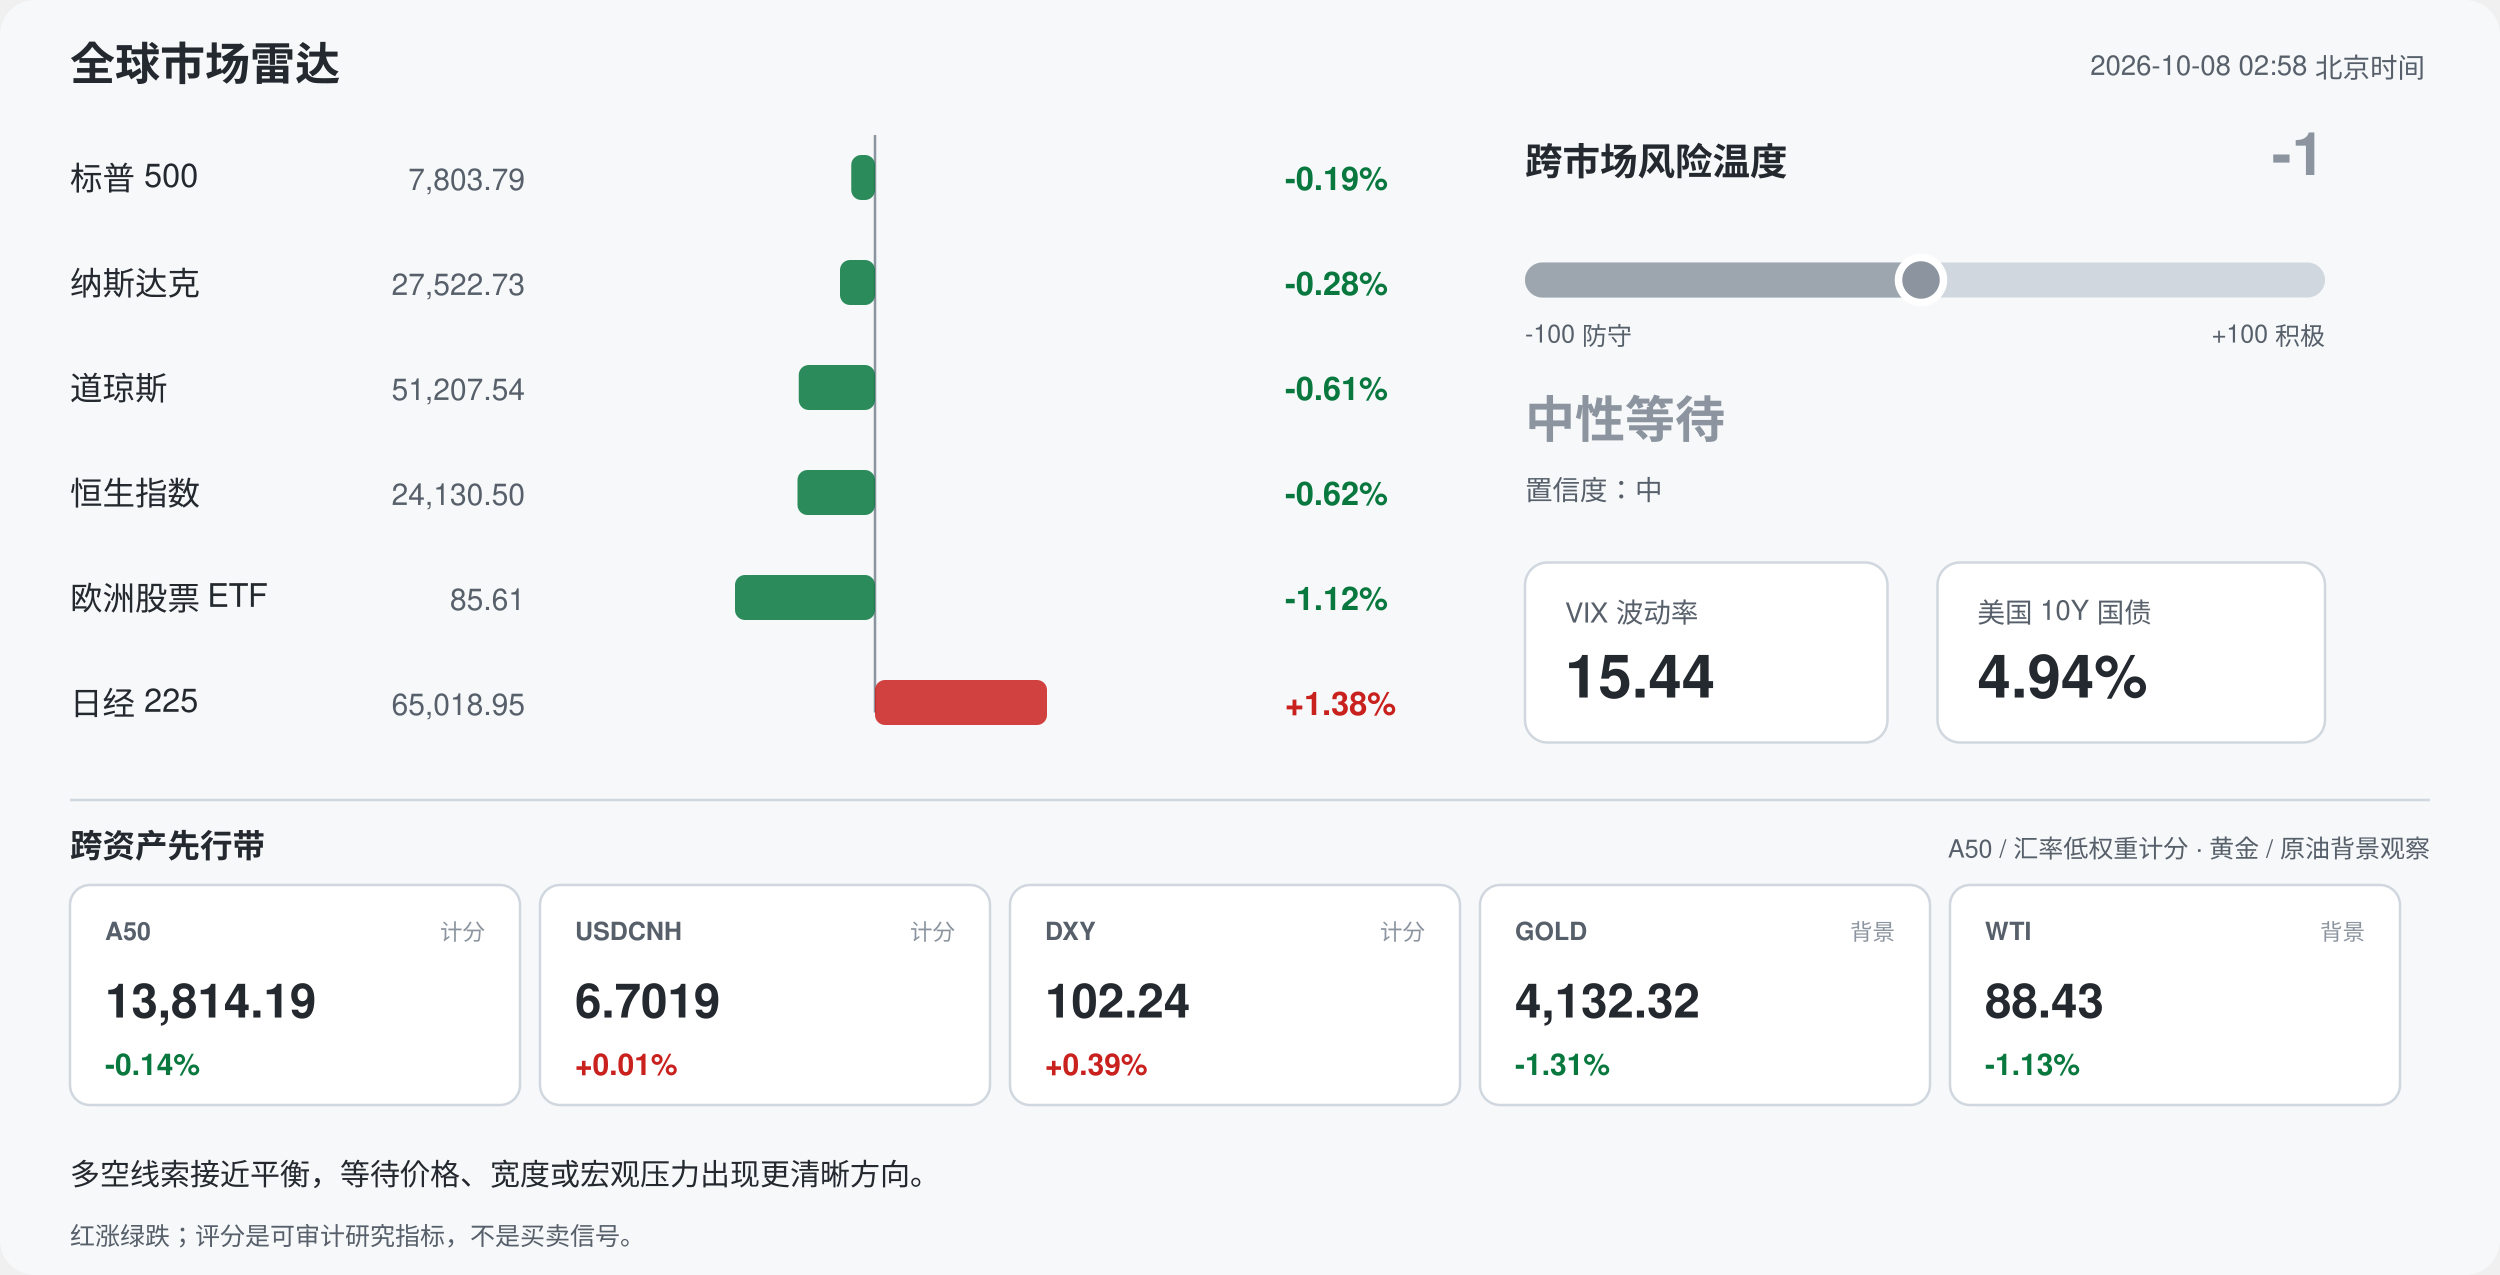
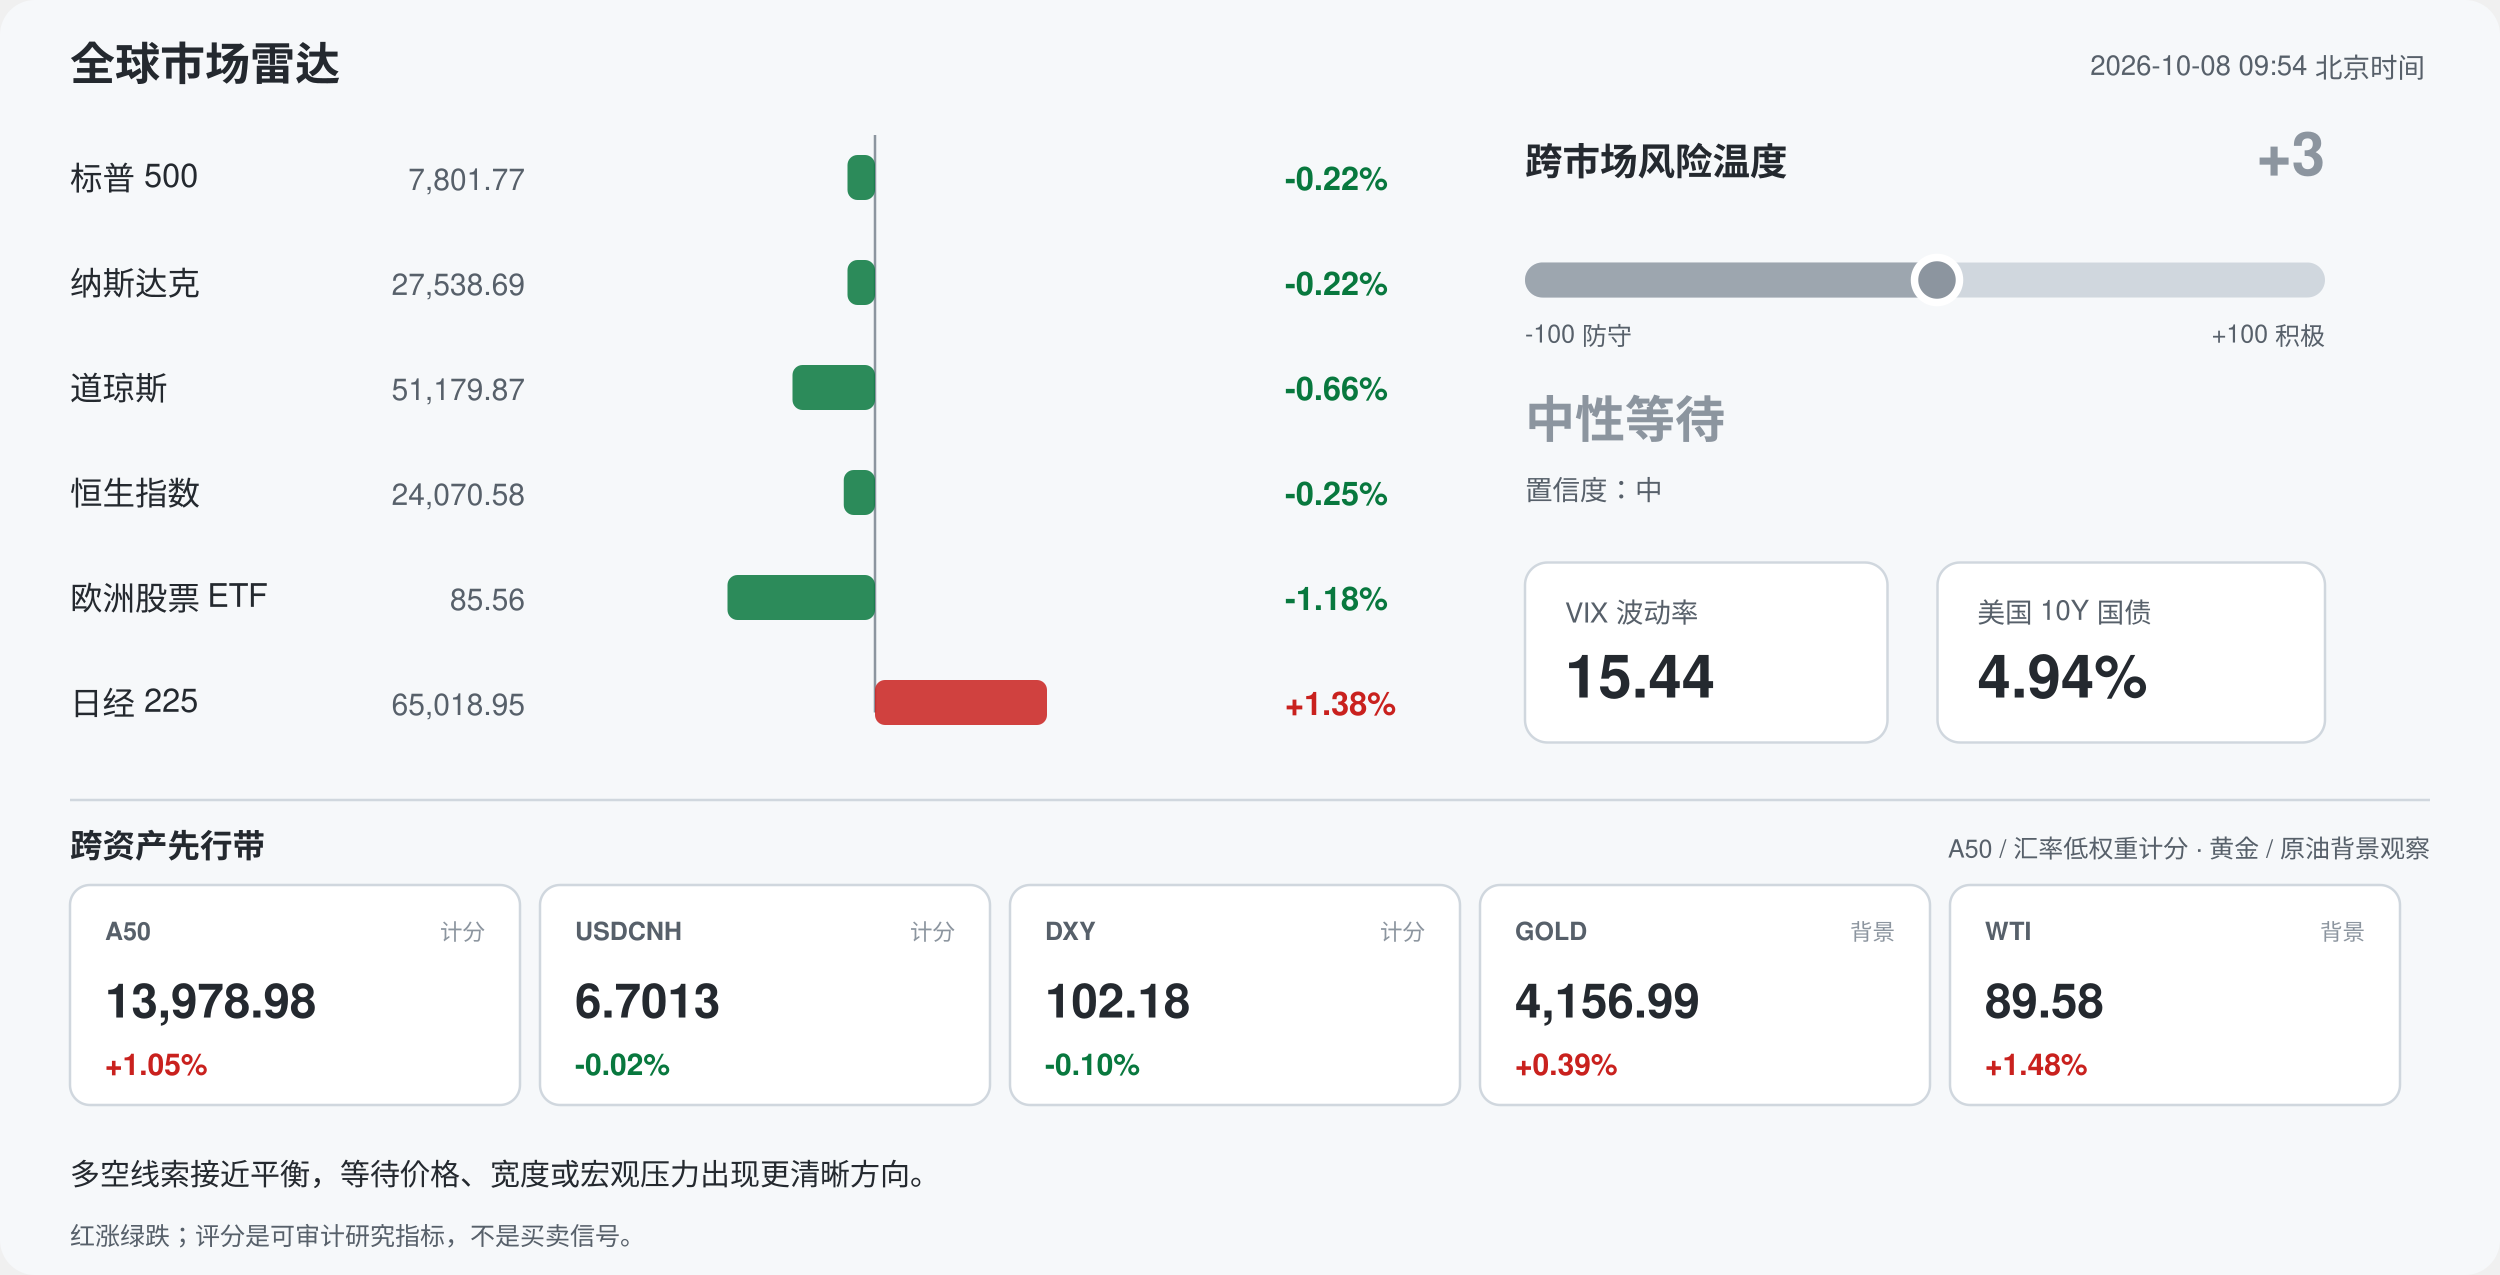
<svg xmlns="http://www.w3.org/2000/svg" width="1000" height="510" viewBox="0 0 1000 510" font-family="-apple-system,Segoe UI,Helvetica,Arial,sans-serif">
  <rect width="1000" height="510" rx="14" fill="#f6f8fa" />
  <text x="28" y="32" font-size="18" font-weight="700" fill="#24292f">全球市场雷达</text>
-   <text x="970" y="30" font-size="11" fill="#57606a" text-anchor="end">2026-10-08 02:58 北京时间</text>
+   <text x="970" y="30" font-size="11" fill="#57606a" text-anchor="end">2026-10-08 09:54 北京时间</text>
  <line x1="350" y1="54" x2="350" y2="285" stroke="#8c959f" stroke-width="1" />
  <text x="28" y="76" font-size="13" fill="#24292f">标普 500</text>
-   <text x="210" y="76" font-size="12" fill="#57606a" text-anchor="end">7,803.79</text>
-   <rect x="340.5" y="62" width="9.5" height="18" rx="4" fill="#08783e" opacity="0.85" />
-   <text x="514" y="76" font-size="13" font-weight="600" fill="#08783e">-0.19%</text>
+   <text x="210" y="76" font-size="12" fill="#57606a" text-anchor="end">7,801.77</text>
+   <rect x="339.0" y="62" width="11.0" height="18" rx="4" fill="#08783e" opacity="0.85" />
+   <text x="514" y="76" font-size="13" font-weight="600" fill="#08783e">-0.22%</text>
  <text x="28" y="118" font-size="13" fill="#24292f">纳斯达克</text>
-   <text x="210" y="118" font-size="12" fill="#57606a" text-anchor="end">27,522.73</text>
-   <rect x="336.0" y="104" width="14.0" height="18" rx="4" fill="#08783e" opacity="0.85" />
-   <text x="514" y="118" font-size="13" font-weight="600" fill="#08783e">-0.28%</text>
+   <text x="210" y="118" font-size="12" fill="#57606a" text-anchor="end">27,538.69</text>
+   <rect x="339.0" y="104" width="11.0" height="18" rx="4" fill="#08783e" opacity="0.85" />
+   <text x="514" y="118" font-size="13" font-weight="600" fill="#08783e">-0.22%</text>
  <text x="28" y="160" font-size="13" fill="#24292f">道琼斯</text>
-   <text x="210" y="160" font-size="12" fill="#57606a" text-anchor="end">51,207.54</text>
-   <rect x="319.5" y="146" width="30.5" height="18" rx="4" fill="#08783e" opacity="0.85" />
-   <text x="514" y="160" font-size="13" font-weight="600" fill="#08783e">-0.61%</text>
+   <text x="210" y="160" font-size="12" fill="#57606a" text-anchor="end">51,179.87</text>
+   <rect x="317.0" y="146" width="33.0" height="18" rx="4" fill="#08783e" opacity="0.85" />
+   <text x="514" y="160" font-size="13" font-weight="600" fill="#08783e">-0.66%</text>
  <text x="28" y="202" font-size="13" fill="#24292f">恒生指数</text>
-   <text x="210" y="202" font-size="12" fill="#57606a" text-anchor="end">24,130.50</text>
-   <rect x="319.0" y="188" width="31.0" height="18" rx="4" fill="#08783e" opacity="0.85" />
-   <text x="514" y="202" font-size="13" font-weight="600" fill="#08783e">-0.62%</text>
+   <text x="210" y="202" font-size="12" fill="#57606a" text-anchor="end">24,070.58</text>
+   <rect x="337.5" y="188" width="12.5" height="18" rx="4" fill="#08783e" opacity="0.85" />
+   <text x="514" y="202" font-size="13" font-weight="600" fill="#08783e">-0.25%</text>
  <text x="28" y="244" font-size="13" fill="#24292f">欧洲股票 ETF</text>
-   <text x="210" y="244" font-size="12" fill="#57606a" text-anchor="end">85.61</text>
-   <rect x="294.0" y="230" width="56.0" height="18" rx="4" fill="#08783e" opacity="0.85" />
-   <text x="514" y="244" font-size="13" font-weight="600" fill="#08783e">-1.12%</text>
+   <text x="210" y="244" font-size="12" fill="#57606a" text-anchor="end">85.56</text>
+   <rect x="291.0" y="230" width="59.0" height="18" rx="4" fill="#08783e" opacity="0.85" />
+   <text x="514" y="244" font-size="13" font-weight="600" fill="#08783e">-1.18%</text>
  <text x="28" y="286" font-size="13" fill="#24292f">日经 225</text>
  <text x="210" y="286" font-size="12" fill="#57606a" text-anchor="end">65,018.95</text>
  <rect x="350.0" y="272" width="68.8" height="18" rx="4" fill="#c9211e" opacity="0.85" />
  <text x="514" y="286" font-size="13" font-weight="600" fill="#c9211e">+1.38%</text>
  <text x="610" y="70" font-size="15" font-weight="700" fill="#24292f">跨市场风险温度</text>
-   <text x="930" y="70" font-size="24" font-weight="700" fill="#8c959f" text-anchor="end">-1</text>
+   <text x="930" y="70" font-size="24" font-weight="700" fill="#8c959f" text-anchor="end">+3</text>
  <rect x="610" y="105" width="320" height="14" rx="7" fill="#d0d7de" />
-   <rect x="610" y="105" width="158.4" height="14" rx="7" fill="#8c959f" opacity="0.75" />
-   <circle cx="768.4" cy="112" r="9" fill="#8c959f" stroke="#ffffff" stroke-width="3" />
+   <rect x="610" y="105" width="164.8" height="14" rx="7" fill="#8c959f" opacity="0.75" />
+   <circle cx="774.8" cy="112" r="9" fill="#8c959f" stroke="#ffffff" stroke-width="3" />
  <text x="610" y="137" font-size="10" fill="#57606a">-100 防守</text>
  <text x="930" y="137" font-size="10" fill="#57606a" text-anchor="end">+100 积极</text>
  <text x="610" y="175" font-size="20" font-weight="700" fill="#8c959f">中性等待</text>
  <text x="610" y="200" font-size="11" fill="#57606a">置信度：中</text>
  <rect x="610" y="225" width="145" height="72" rx="9" fill="#ffffff" stroke="#d0d7de" />
  <text x="626" y="249" font-size="11" fill="#57606a">VIX 波动率</text>
  <text x="626" y="279" font-size="24" font-weight="700" fill="#24292f">15.44</text>
  <rect x="775" y="225" width="155" height="72" rx="9" fill="#ffffff" stroke="#d0d7de" />
  <text x="791" y="249" font-size="11" fill="#57606a">美国 10Y 国债</text>
  <text x="791" y="279" font-size="24" font-weight="700" fill="#24292f">4.94%</text>
  <line x1="28" y1="320" x2="972" y2="320" stroke="#d0d7de" />
  <text x="28" y="343" font-size="13" font-weight="700" fill="#24292f">跨资产先行带</text>
  <text x="972" y="343" font-size="10" fill="#57606a" text-anchor="end">A50 / 汇率低权重计分 · 黄金 / 原油背景观察</text>
  <rect x="28" y="354" width="180" height="88" rx="8" fill="#ffffff" stroke="#d0d7de" />
  <text x="42" y="376" font-size="10" font-weight="700" fill="#57606a">A50</text>
  <text x="194" y="376" font-size="9" fill="#8c959f" text-anchor="end">计分</text>
-   <text x="42" y="407" font-size="19" font-weight="700" fill="#24292f">13,814.19</text>
-   <text x="42" y="430" font-size="12" font-weight="700" fill="#08783e">-0.14%</text>
+   <text x="42" y="407" font-size="19" font-weight="700" fill="#24292f">13,978.98</text>
+   <text x="42" y="430" font-size="12" font-weight="700" fill="#c9211e">+1.05%</text>
  <rect x="216" y="354" width="180" height="88" rx="8" fill="#ffffff" stroke="#d0d7de" />
  <text x="230" y="376" font-size="10" font-weight="700" fill="#57606a">USDCNH</text>
  <text x="382" y="376" font-size="9" fill="#8c959f" text-anchor="end">计分</text>
-   <text x="230" y="407" font-size="19" font-weight="700" fill="#24292f">6.7019</text>
-   <text x="230" y="430" font-size="12" font-weight="700" fill="#c9211e">+0.01%</text>
+   <text x="230" y="407" font-size="19" font-weight="700" fill="#24292f">6.7013</text>
+   <text x="230" y="430" font-size="12" font-weight="700" fill="#08783e">-0.02%</text>
  <rect x="404" y="354" width="180" height="88" rx="8" fill="#ffffff" stroke="#d0d7de" />
  <text x="418" y="376" font-size="10" font-weight="700" fill="#57606a">DXY</text>
  <text x="570" y="376" font-size="9" fill="#8c959f" text-anchor="end">计分</text>
-   <text x="418" y="407" font-size="19" font-weight="700" fill="#24292f">102.24</text>
-   <text x="418" y="430" font-size="12" font-weight="700" fill="#c9211e">+0.39%</text>
+   <text x="418" y="407" font-size="19" font-weight="700" fill="#24292f">102.18</text>
+   <text x="418" y="430" font-size="12" font-weight="700" fill="#08783e">-0.10%</text>
  <rect x="592" y="354" width="180" height="88" rx="8" fill="#ffffff" stroke="#d0d7de" />
  <text x="606" y="376" font-size="10" font-weight="700" fill="#57606a">GOLD</text>
  <text x="758" y="376" font-size="9" fill="#8c959f" text-anchor="end">背景</text>
-   <text x="606" y="407" font-size="19" font-weight="700" fill="#24292f">4,132.32</text>
-   <text x="606" y="430" font-size="12" font-weight="700" fill="#08783e">-1.31%</text>
+   <text x="606" y="407" font-size="19" font-weight="700" fill="#24292f">4,156.99</text>
+   <text x="606" y="430" font-size="12" font-weight="700" fill="#c9211e">+0.39%</text>
  <rect x="780" y="354" width="180" height="88" rx="8" fill="#ffffff" stroke="#d0d7de" />
  <text x="794" y="376" font-size="10" font-weight="700" fill="#57606a">WTI</text>
  <text x="946" y="376" font-size="9" fill="#8c959f" text-anchor="end">背景</text>
-   <text x="794" y="407" font-size="19" font-weight="700" fill="#24292f">88.43</text>
-   <text x="794" y="430" font-size="12" font-weight="700" fill="#08783e">-1.13%</text>
+   <text x="794" y="407" font-size="19" font-weight="700" fill="#24292f">89.58</text>
+   <text x="794" y="430" font-size="12" font-weight="700" fill="#c9211e">+1.48%</text>
  <text x="28" y="474" font-size="12" fill="#24292f">多空线索接近平衡，等待价格、宽度或宏观压力出现更清晰方向。</text>
  <text x="28" y="498" font-size="10" fill="#57606a">红涨绿跌；评分是可审计研究指标，不是买卖信号。</text>
</svg>
